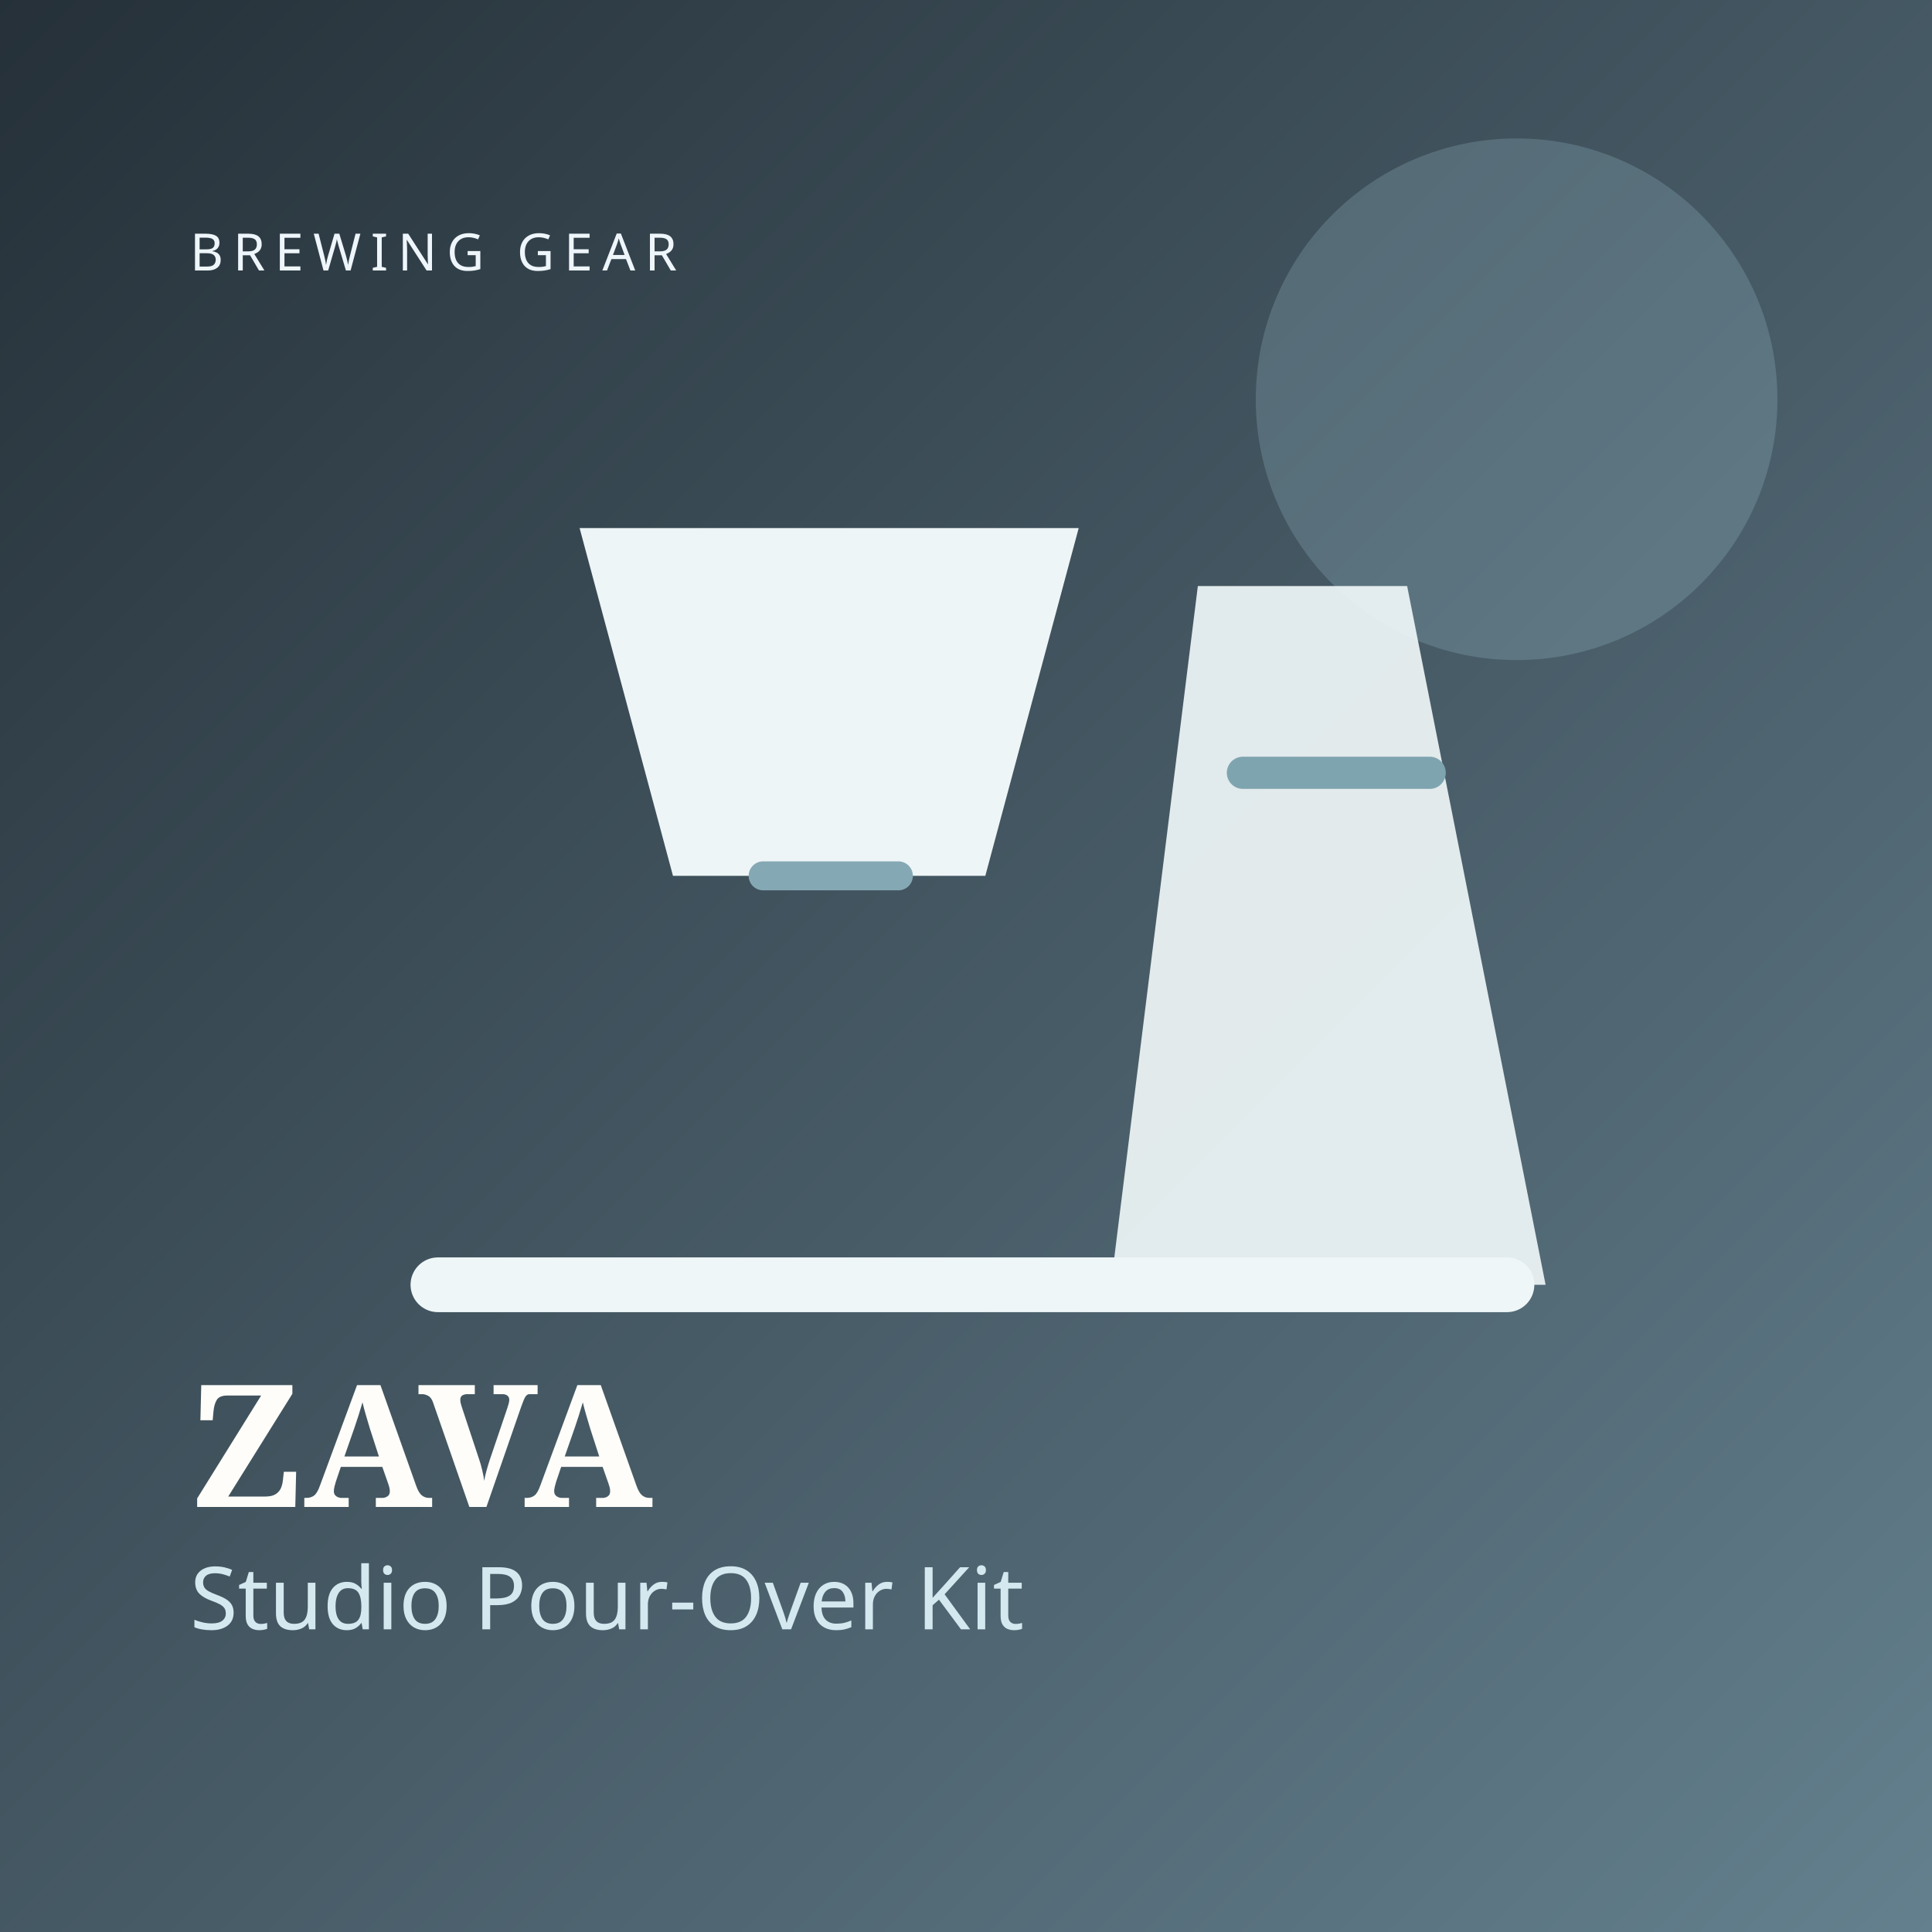
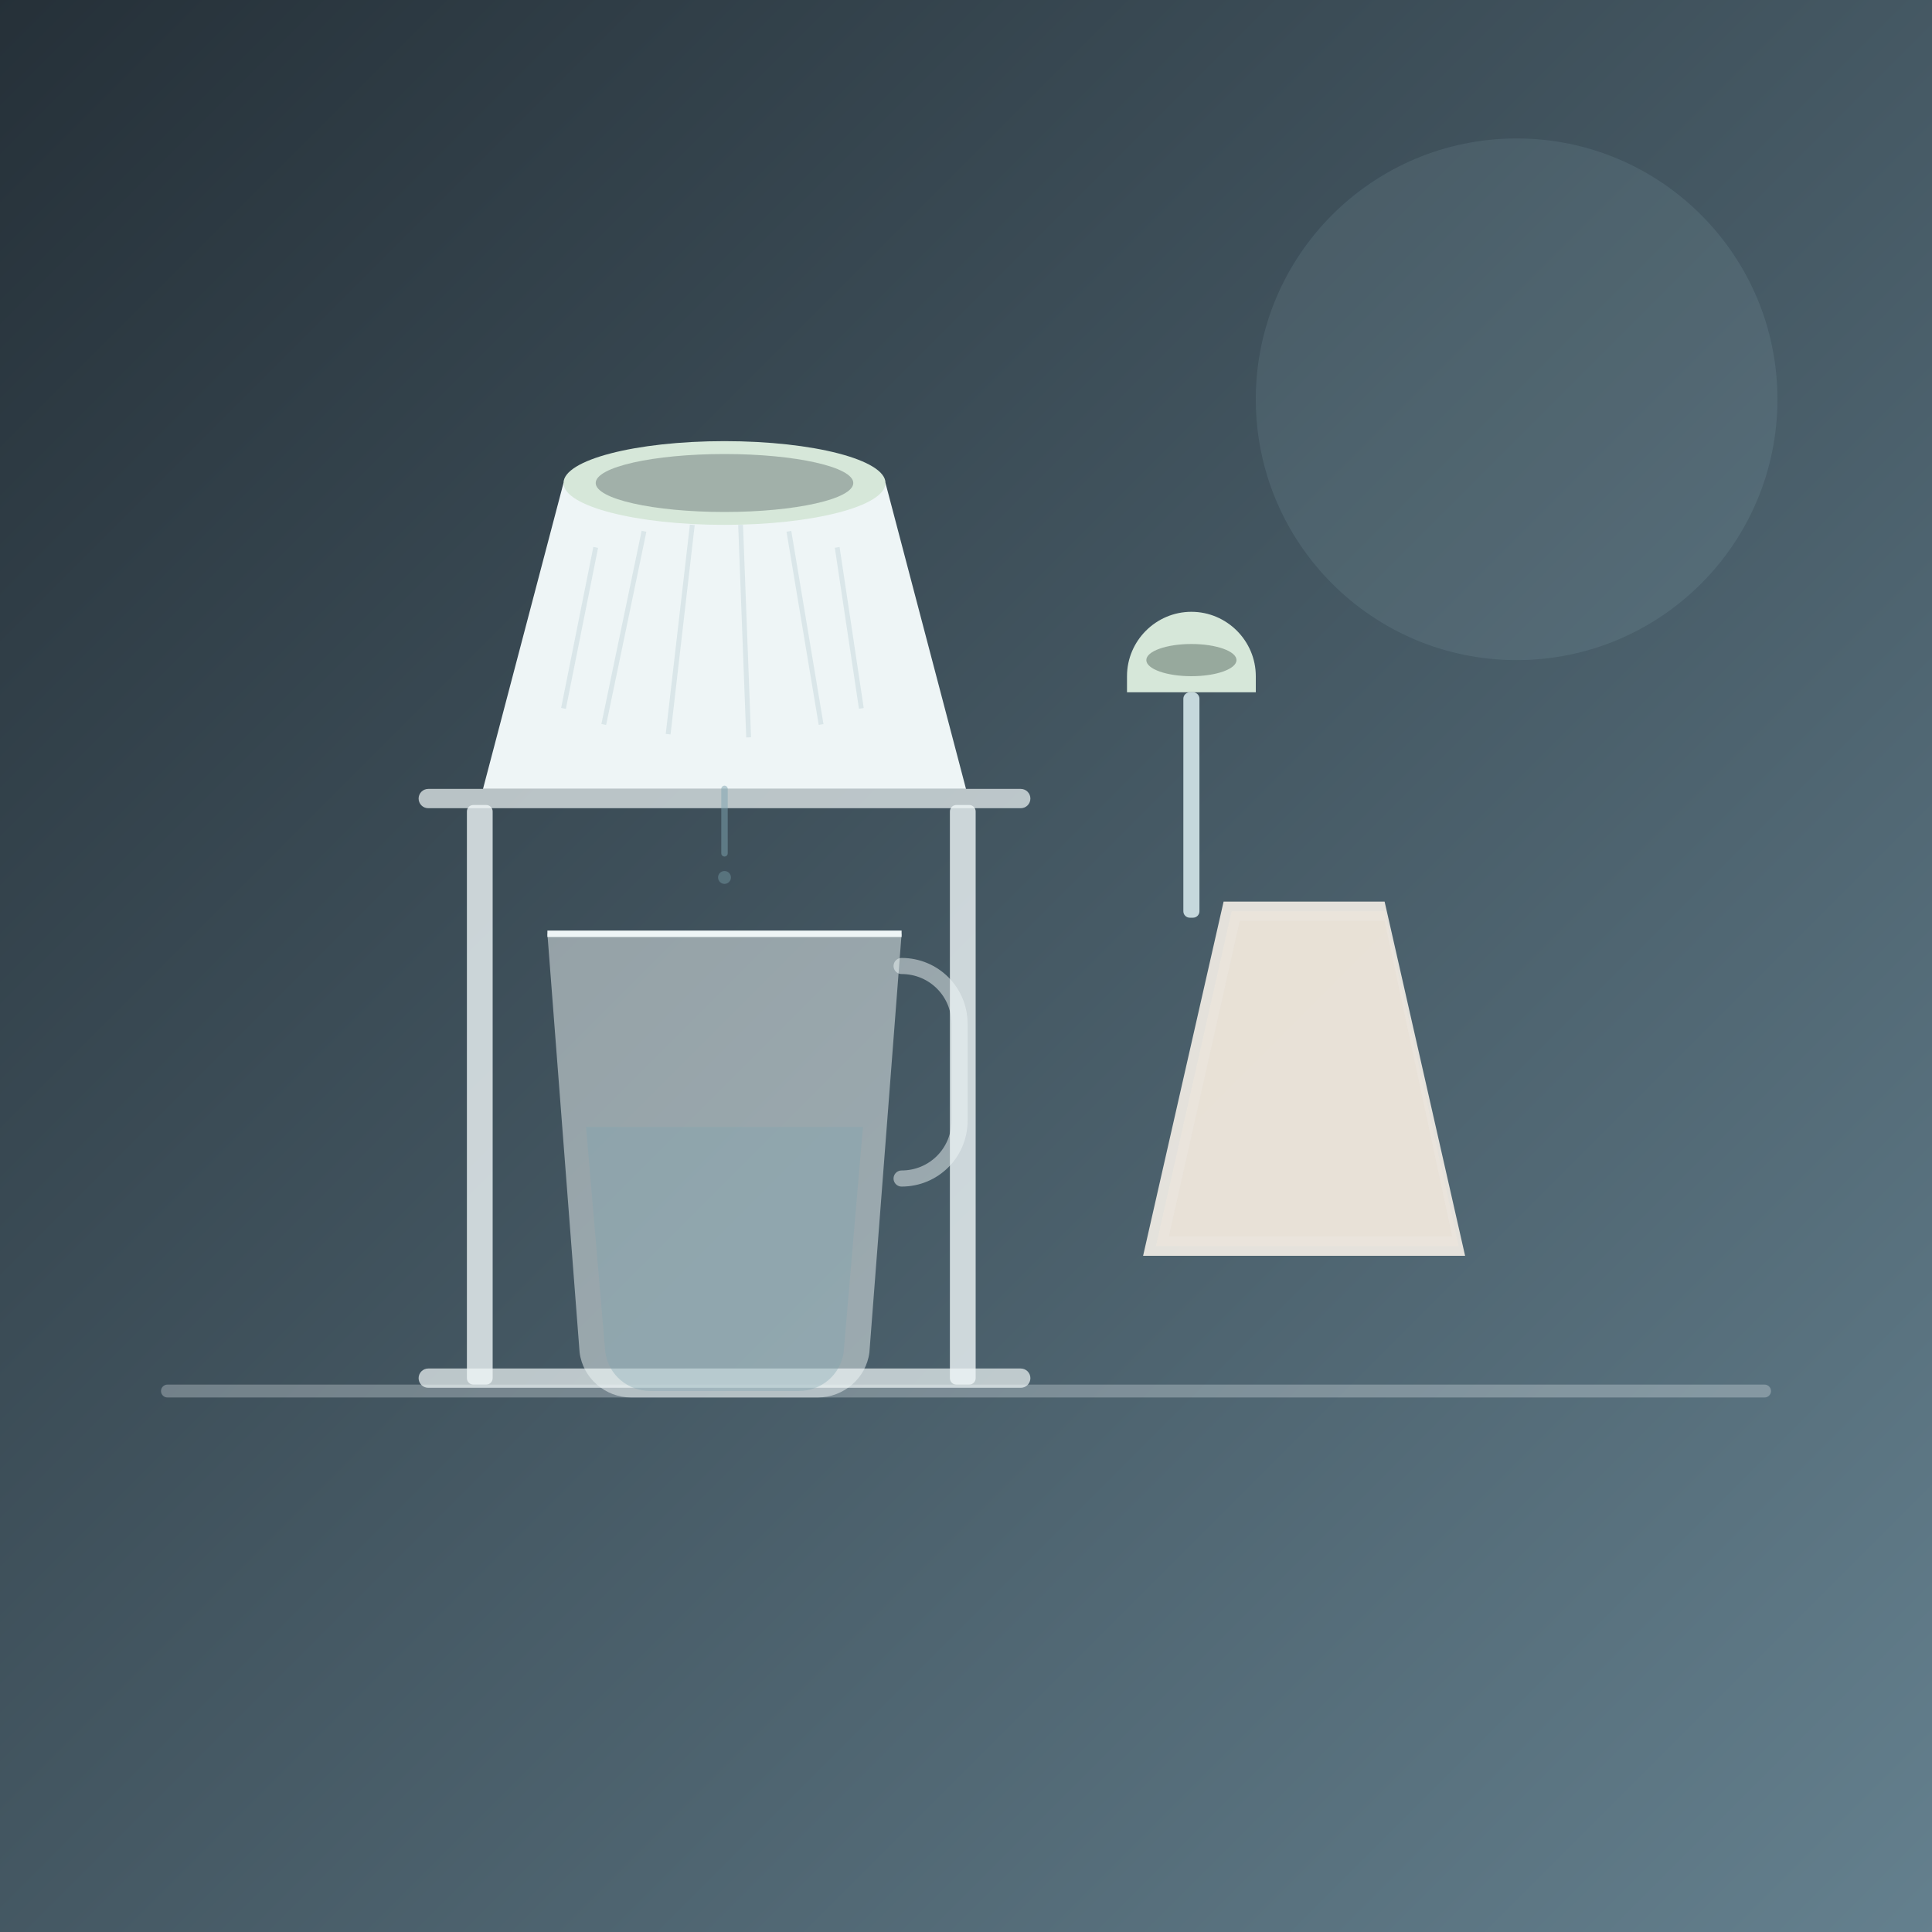
<svg xmlns="http://www.w3.org/2000/svg" viewBox="0 0 1200 1200" role="img" aria-label="Zava Studio Pour-Over Kit">
  <defs>
    <linearGradient id="bg" x1="0" y1="0" x2="1" y2="1">
      <stop offset="0%" stop-color="#253038" />
      <stop offset="100%" stop-color="#64808e" />
    </linearGradient>
  </defs>
  <rect width="1200" height="1200" fill="url(#bg)" />
-   <circle cx="942" cy="248" r="162" fill="#9fc5d0" opacity="0.24" />
-   <path d="M272 798h664" stroke="#eff6f7" stroke-width="34" stroke-linecap="round" />
-   <path d="M360 328h310l-58 216H418z" fill="#eef5f6" />
-   <path d="M744 364h130l86 434H690z" fill="#eff6f7" opacity="0.92" />
-   <path d="M772 480h116" stroke="#7ea4af" stroke-width="20" stroke-linecap="round" />
-   <path d="M474 544h84" stroke="#85a9b4" stroke-width="18" stroke-linecap="round" />
-   <text x="118" y="168" fill="#eef6fb" font-size="32" font-family="Segoe UI, sans-serif" letter-spacing="6">BREWING GEAR</text>
-   <text x="118" y="936" fill="#fffdf9" font-size="106" font-family="Georgia, serif" font-weight="700">ZAVA</text>
-   <text x="118" y="1012" fill="#d3e8ef" font-size="54" font-family="Segoe UI, sans-serif">Studio Pour-Over Kit</text>
+   <circle cx="942" cy="248" r="162" fill="#9fc5d0" opacity="0.12" />
+   <rect x="100" y="860" width="1000" height="8" rx="4" fill="#eff6f7" opacity="0.3" />
+   <rect x="290" y="500" width="16" height="360" rx="4" fill="#eff6f7" opacity="0.8" />
+   <rect x="590" y="500" width="16" height="360" rx="4" fill="#eff6f7" opacity="0.8" />
+   <rect x="260" y="850" width="380" height="12" rx="6" fill="#eff6f7" opacity="0.7" />
+   <rect x="260" y="490" width="380" height="12" rx="6" fill="#eff6f7" opacity="0.7" />
+   <path d="M350 300h200l50 190H300z" fill="#eef5f6" />
+   <ellipse cx="450" cy="300" rx="100" ry="26" fill="#d6e7d9" />
+   <ellipse cx="450" cy="300" rx="80" ry="18" fill="#253038" opacity="0.3" />
+   <path d="M370 340l-20 100" stroke="#c5d8dc" stroke-width="3" opacity="0.5" />
+   <path d="M400 330l-25 120" stroke="#c5d8dc" stroke-width="3" opacity="0.5" />
+   <path d="M430 326l-15 130" stroke="#c5d8dc" stroke-width="3" opacity="0.5" />
+   <path d="M460 326l5 132" stroke="#c5d8dc" stroke-width="3" opacity="0.5" />
+   <path d="M490 330l20 120" stroke="#c5d8dc" stroke-width="3" opacity="0.5" />
+   <path d="M520 340l15 100" stroke="#c5d8dc" stroke-width="3" opacity="0.5" />
+   <line x1="450" y1="490" x2="450" y2="530" stroke="#7ea4af" stroke-width="4" stroke-linecap="round" opacity="0.5" />
+   <circle cx="450" cy="545" r="4" fill="#7ea4af" opacity="0.4" />
+   <path d="M340 580h220l-20 260c-2 16-16 28-32 28H392c-16 0-30-12-32-28l-20-260z" fill="#eef5f6" opacity="0.5" />
+   <path d="M340 580h220" stroke="#eef5f6" stroke-width="4" />
+   <path d="M364 700h172l-12 140c-2 14-14 24-28 24h-92c-14 0-26-10-28-24l-12-140z" fill="#7ea4af" opacity="0.35" />
+   <path d="M560 600c20 0 36 16 36 36v60c0 20-16 36-36 36" fill="none" stroke="#eef5f6" stroke-width="10" opacity="0.5" stroke-linecap="round" />
+   <g transform="translate(760, 560)">
+     <path d="M0 0l100 0l50 220H-50z" fill="#f5f0e8" opacity="0.9" />
+     <path d="M5 6l95 0l46 208H-42z" fill="#ede6dc" opacity="0.7" />
+     <path d="M10 12l90 0l42 196H-34z" fill="#e5ddd2" opacity="0.5" />
+   </g>
+   <path d="M700 420c0-22 18-40 40-40s40 18 40 40v10H700v-10z" fill="#d6e7d9" />
+   <rect x="735" y="430" width="10" height="140" rx="4" fill="#c5d8dc" />
+   <ellipse cx="740" cy="410" rx="28" ry="10" fill="#3a4a44" opacity="0.4" />
</svg>
